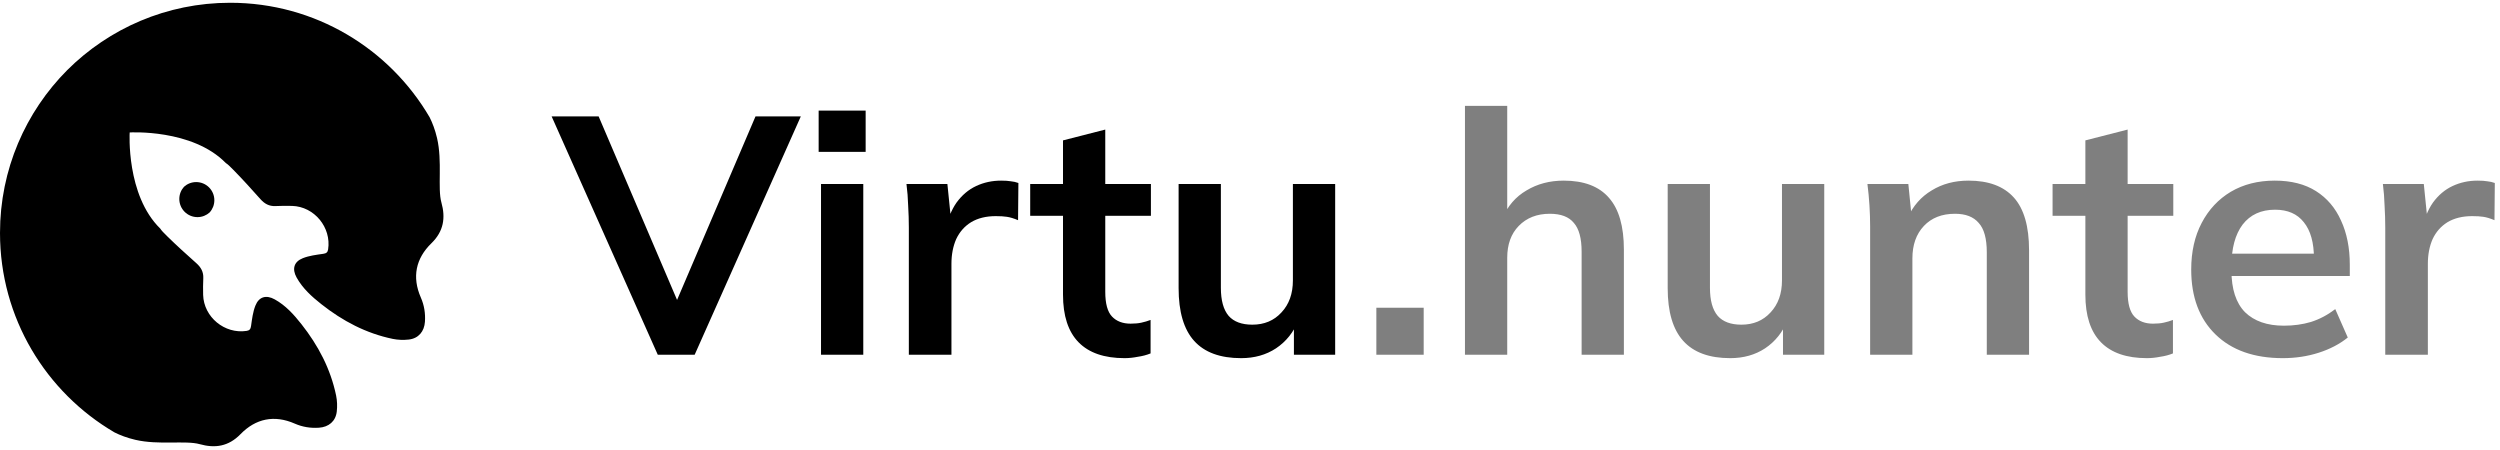
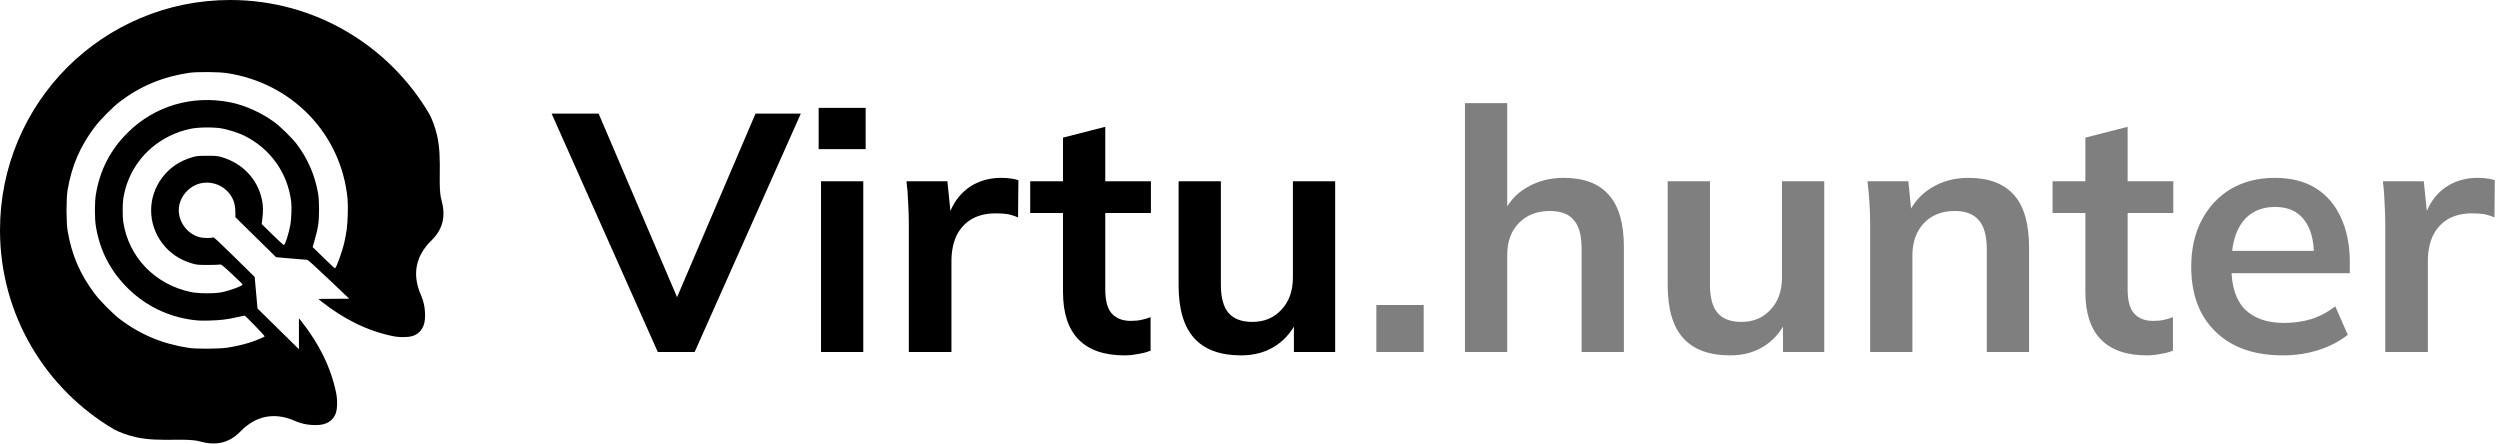
- <svg xmlns="http://www.w3.org/2000/svg" width="451" height="81" viewBox="0 0 451 81" fill="none">
-   <path d="M79.626 36.518C78.914 33.977 79.829 29.122 78.844 24.914C78.485 23.383 78.01 22.171 77.504 21.156C70.279 8.8 56.871 0.499 41.526 0.499C30.056 0.499 19.67 5.136 12.138 12.637C4.636 20.169 0 30.556 0 42.026C0 57.372 8.301 70.779 20.656 78.004C21.672 78.511 22.884 78.985 24.415 79.343C28.623 80.329 33.477 79.414 36.019 80.125C38.781 80.9 41.216 80.555 43.39 78.321C46.127 75.508 49.483 74.8 53.179 76.421C54.575 77.033 56.023 77.261 57.537 77.16C59.305 77.044 60.557 75.995 60.754 74.243C60.86 73.298 60.828 72.296 60.638 71.367C59.642 66.547 57.403 62.31 54.373 58.472C53.003 56.737 51.525 55.094 49.556 54.006C48.022 53.158 46.713 53.516 46.073 55.137C45.619 56.284 45.466 57.563 45.29 58.799C45.211 59.353 45.032 59.61 44.499 59.692C40.529 60.306 36.757 57.199 36.646 53.197C36.618 52.193 36.63 51.186 36.674 50.183C36.725 49.05 36.254 48.22 35.422 47.48C33.632 45.888 31.852 44.28 30.144 42.601C29.526 41.992 29.117 41.581 28.911 41.237L28.91 41.238C22.714 35.177 23.395 23.895 23.395 23.895C23.395 23.895 34.678 23.215 40.737 29.411L40.736 29.412C41.08 29.617 41.493 30.026 42.1 30.645C43.779 32.353 45.387 34.133 46.979 35.922C47.72 36.755 48.55 37.225 49.682 37.175C50.686 37.13 51.692 37.119 52.697 37.147C56.698 37.258 59.805 41.029 59.192 44.999C59.109 45.532 58.852 45.711 58.298 45.79C57.062 45.968 55.783 46.121 54.636 46.574C53.015 47.214 52.658 48.523 53.505 50.057C54.594 52.025 56.236 53.503 57.972 54.874C61.808 57.904 66.046 60.143 70.866 61.138C71.797 61.33 72.798 61.36 73.743 61.254C75.495 61.058 76.543 59.806 76.66 58.038C76.759 56.523 76.532 55.075 75.92 53.68C74.299 49.983 75.007 46.627 77.821 43.89C80.056 41.715 80.399 39.281 79.626 36.518Z" fill="black" />
-   <path d="M35.394 32.847C34.547 32.847 33.776 33.168 33.195 33.695C32.668 34.276 32.347 35.048 32.347 35.894C32.347 37.702 33.814 39.169 35.623 39.169C36.47 39.169 37.241 38.848 37.822 38.321C38.349 37.74 38.669 36.968 38.669 36.123C38.669 34.314 37.204 32.847 35.394 32.847Z" fill="black" />
-   <path d="M118.666 64L99.512 20.995H107.991L123.424 57.107H120.862L136.295 20.995H144.469L125.315 64H118.666ZM148.111 64V33.195H155.736V64H148.111ZM147.684 27.4V19.958H156.163V27.4H147.684ZM163.955 64V41.064C163.955 39.762 163.914 38.441 163.833 37.099C163.792 35.757 163.691 34.455 163.528 33.195H170.909L171.763 41.613H170.543C170.95 39.579 171.621 37.892 172.556 36.55C173.532 35.208 174.711 34.211 176.094 33.561C177.477 32.91 178.981 32.585 180.608 32.585C181.34 32.585 181.93 32.625 182.377 32.707C182.824 32.747 183.272 32.849 183.719 33.012L183.658 39.722C182.885 39.396 182.214 39.193 181.645 39.112C181.116 39.03 180.445 38.99 179.632 38.99C177.883 38.99 176.399 39.356 175.179 40.088C174 40.82 173.105 41.836 172.495 43.138C171.926 44.439 171.641 45.923 171.641 47.591V64H163.955ZM202.867 64.61C199.207 64.61 196.442 63.654 194.571 61.743C192.7 59.831 191.765 56.964 191.765 53.142V38.929H185.848V33.195H191.765V25.326L199.39 23.374V33.195H207.625V38.929H199.39V52.654C199.39 54.768 199.797 56.253 200.61 57.107C201.423 57.961 202.542 58.388 203.965 58.388C204.738 58.388 205.388 58.327 205.917 58.205C206.486 58.083 207.035 57.92 207.564 57.717V63.756C206.873 64.04 206.1 64.244 205.246 64.366C204.433 64.528 203.64 64.61 202.867 64.61ZM223.906 64.61C220.124 64.61 217.298 63.573 215.427 61.499C213.557 59.425 212.621 56.253 212.621 51.983V33.195H220.246V51.922C220.246 54.199 220.714 55.887 221.649 56.985C222.585 58.042 224.008 58.571 225.919 58.571C228.075 58.571 229.823 57.839 231.165 56.375C232.548 54.911 233.239 52.979 233.239 50.58V33.195H240.864V64H233.422V57.717H234.276C233.382 59.913 232.019 61.621 230.189 62.841C228.4 64.02 226.306 64.61 223.906 64.61Z" fill="black" />
-   <path opacity="0.5" d="M248.294 64V55.521H256.834V64H248.294ZM264.279 64V19.104H271.904V39.356H271.05C271.985 37.16 273.429 35.492 275.381 34.354C277.333 33.174 279.57 32.585 282.091 32.585C285.751 32.585 288.476 33.622 290.265 35.696C292.054 37.729 292.949 40.84 292.949 45.029V64H285.324V45.395C285.324 42.995 284.856 41.267 283.921 40.21C283.026 39.112 281.583 38.563 279.59 38.563C277.272 38.563 275.401 39.295 273.978 40.759C272.595 42.182 271.904 44.093 271.904 46.493V64H264.279ZM312.136 64.61C308.354 64.61 305.527 63.573 303.657 61.499C301.786 59.425 300.851 56.253 300.851 51.983V33.195H308.476V51.922C308.476 54.199 308.943 55.887 309.879 56.985C310.814 58.042 312.237 58.571 314.149 58.571C316.304 58.571 318.053 57.839 319.395 56.375C320.777 54.911 321.469 52.979 321.469 50.58V33.195H329.094V64H321.652V57.717H322.506C321.611 59.913 320.249 61.621 318.419 62.841C316.629 64.02 314.535 64.61 312.136 64.61ZM337.372 64V40.881C337.372 39.62 337.331 38.339 337.25 37.038C337.168 35.736 337.046 34.455 336.884 33.195H344.265L344.875 39.295H344.143C345.119 37.139 346.562 35.492 348.474 34.354C350.385 33.174 352.601 32.585 355.123 32.585C358.742 32.585 361.467 33.601 363.297 35.635C365.127 37.668 366.042 40.84 366.042 45.151V64H358.417V45.517C358.417 43.036 357.929 41.267 356.953 40.21C356.017 39.112 354.594 38.563 352.683 38.563C350.324 38.563 348.453 39.295 347.071 40.759C345.688 42.223 344.997 44.175 344.997 46.615V64H337.372ZM387.303 64.61C383.643 64.61 380.877 63.654 379.007 61.743C377.136 59.831 376.201 56.964 376.201 53.142V38.929H370.284V33.195H376.201V25.326L383.826 23.374V33.195H392.061V38.929H383.826V52.654C383.826 54.768 384.232 56.253 385.046 57.107C385.859 57.961 386.977 58.388 388.401 58.388C389.173 58.388 389.824 58.327 390.353 58.205C390.922 58.083 391.471 57.92 392 57.717V63.756C391.308 64.04 390.536 64.244 389.682 64.366C388.868 64.528 388.075 64.61 387.303 64.61ZM411.826 64.61C406.661 64.61 402.615 63.186 399.687 60.34C396.759 57.493 395.295 53.589 395.295 48.628C395.295 45.415 395.925 42.609 397.186 40.21C398.447 37.81 400.195 35.94 402.432 34.598C404.709 33.256 407.353 32.585 410.362 32.585C413.331 32.585 415.811 33.215 417.804 34.476C419.797 35.736 421.301 37.505 422.318 39.783C423.375 42.06 423.904 44.724 423.904 47.774V49.787H401.456V45.761H418.475L417.438 46.615C417.438 43.768 416.828 41.592 415.608 40.088C414.429 38.583 412.7 37.831 410.423 37.831C407.902 37.831 405.95 38.725 404.567 40.515C403.225 42.304 402.554 44.805 402.554 48.018V48.811C402.554 52.145 403.367 54.646 404.994 56.314C406.661 57.94 409 58.754 412.009 58.754C413.758 58.754 415.384 58.53 416.889 58.083C418.434 57.595 419.898 56.822 421.281 55.765L423.538 60.889C422.074 62.068 420.325 62.983 418.292 63.634C416.259 64.284 414.103 64.61 411.826 64.61ZM430.3 64V41.064C430.3 39.762 430.259 38.441 430.178 37.099C430.137 35.757 430.036 34.455 429.873 33.195H437.254L438.108 41.613H436.888C437.295 39.579 437.966 37.892 438.901 36.55C439.877 35.208 441.056 34.211 442.439 33.561C443.822 32.91 445.326 32.585 446.953 32.585C447.685 32.585 448.275 32.625 448.722 32.707C449.169 32.747 449.617 32.849 450.064 33.012L450.003 39.722C449.23 39.396 448.559 39.193 447.99 39.112C447.461 39.03 446.79 38.99 445.977 38.99C444.228 38.99 442.744 39.356 441.524 40.088C440.345 40.82 439.45 41.836 438.84 43.138C438.271 44.439 437.986 45.923 437.986 47.591V64H430.3Z" fill="black" />
+ <svg xmlns="http://www.w3.org/2000/svg" width="451" height="80" viewBox="0 0 451 80" fill="none">
+   <path fill-rule="evenodd" clip-rule="evenodd" d="M79.333 31.348C79.315 33.202 79.299 34.853 79.626 36.019C80.399 38.781 80.056 41.216 77.821 43.391C75.007 46.128 74.299 49.484 75.92 53.18C76.532 54.576 76.759 56.024 76.66 57.538C76.543 59.307 75.495 60.558 73.743 60.755C72.798 60.861 71.797 60.831 70.866 60.639C66.046 59.643 61.808 57.404 57.972 54.375C57.784 54.226 57.597 54.077 57.412 53.925L59.584 53.909L63 53.883L59.311 50.378C56.695 47.892 55.557 46.873 55.397 46.871C55.273 46.87 53.964 46.764 52.489 46.634L49.806 46.399L46.134 42.789L42.463 39.179L42.461 38.296C42.459 36.642 41.983 35.443 40.916 34.402C39.637 33.154 37.774 32.658 36.035 33.104C34.439 33.513 33.035 34.84 32.487 36.456C31.596 39.09 33.305 42.113 36.082 42.812C36.703 42.969 38.133 42.974 38.476 42.821C38.583 42.773 39.669 43.782 42.285 46.358L45.945 49.962L46.199 52.805L46.453 55.648L50.189 59.324L53.925 63V59.567V57.415C54.076 57.6 54.226 57.786 54.373 57.973C57.403 61.81 59.642 66.048 60.638 70.867C60.828 71.797 60.86 72.799 60.754 73.744C60.557 75.496 59.305 76.545 57.537 76.661C56.022 76.761 54.575 76.534 53.179 75.921C49.483 74.3 46.127 75.009 43.39 77.822C41.215 80.056 38.781 80.4 36.019 79.626C34.853 79.299 33.201 79.315 31.348 79.333C29.16 79.354 26.693 79.377 24.415 78.844C22.884 78.485 21.672 78.012 20.656 77.504C8.301 70.28 0 56.873 0 41.526C0 30.056 4.636 19.67 12.138 12.138C19.67 4.636 30.056 0 41.526 0C56.871 0 70.279 8.301 77.504 20.656C78.01 21.672 78.485 22.884 78.844 24.415C79.377 26.693 79.354 29.161 79.333 31.348ZM40.918 13.187C52.697 14.959 61.547 24.154 62.694 35.812C62.815 37.046 62.74 40.003 62.553 41.364C62.47 41.973 62.284 42.988 62.141 43.619C61.723 45.464 60.664 48.393 60.415 48.393C60.358 48.393 59.432 47.533 58.357 46.481L56.402 44.57L56.7 43.541C57.402 41.115 57.559 40.056 57.555 37.757C57.553 36.406 57.502 35.557 57.38 34.864C56.806 31.58 55.489 28.561 53.489 25.943C52.712 24.927 50.607 22.852 49.59 22.101C47.196 20.335 44.199 18.981 41.516 18.453C34.694 17.111 27.948 19.095 23.093 23.871C19.921 26.99 18.008 30.697 17.291 35.11C17.064 36.507 17.064 39.398 17.291 40.796C18.008 45.209 19.921 48.916 23.093 52.035C26.268 55.158 30.262 57.105 34.738 57.711C35.647 57.834 36.39 57.862 37.828 57.825C39.803 57.774 40.887 57.64 42.843 57.205C43.484 57.062 44.061 56.94 44.127 56.934C44.248 56.922 47.747 60.54 47.744 60.673C47.741 60.771 46.394 61.35 45.353 61.699C44.17 62.097 42.334 62.527 40.974 62.725C39.506 62.94 35.471 62.966 34.14 62.77C29.399 62.073 25.326 60.381 21.631 57.574C20.386 56.628 18.111 54.341 17.131 53.05C14.458 49.528 12.936 46.005 12.196 41.629C11.935 40.083 11.935 35.822 12.196 34.276C12.936 29.9 14.458 26.378 17.131 22.855C18.111 21.564 20.386 19.277 21.631 18.331C25.326 15.524 29.409 13.829 34.14 13.136C35.523 12.933 39.426 12.963 40.918 13.187ZM44.07 24.478C48.785 26.807 51.927 31.241 52.535 36.419C52.642 37.337 52.566 39.447 52.386 40.52C52.142 41.968 51.451 44.161 51.224 44.204C51.148 44.219 50.212 43.371 49.146 42.321L47.207 40.411L47.328 39.451C47.499 38.091 47.477 37.098 47.25 36.007C46.481 32.303 43.715 29.405 39.919 28.327C39.217 28.128 38.914 28.102 37.33 28.105C35.663 28.109 35.471 28.129 34.638 28.379C32.368 29.061 30.623 30.246 29.273 32.022C26.594 35.546 26.594 40.359 29.273 43.884C30.624 45.662 32.379 46.852 34.638 47.523C35.469 47.77 35.671 47.79 37.38 47.797C38.394 47.802 39.38 47.772 39.572 47.733C39.917 47.661 39.944 47.681 41.84 49.428C42.895 50.401 43.759 51.256 43.759 51.328C43.759 51.581 41.474 52.425 39.971 52.727C38.646 52.993 35.764 52.966 34.389 52.673C27.938 51.301 23.205 46.381 22.237 40.041C22.098 39.134 22.098 36.771 22.237 35.864C22.981 30.991 25.977 26.87 30.402 24.631C31.727 23.961 32.91 23.546 34.389 23.233C35.781 22.937 38.621 22.91 40.071 23.178C41.246 23.395 43.096 23.997 44.07 24.478Z" fill="black" />
+   <path d="M118.666 63.5L99.512 20.495H107.991L123.424 56.607H120.862L136.295 20.495H144.469L125.315 63.5H118.666ZM148.111 63.5V32.695H155.736V63.5H148.111ZM147.684 26.9V19.458H156.163V26.9H147.684ZM163.955 63.5V40.564C163.955 39.263 163.914 37.941 163.833 36.599C163.792 35.257 163.691 33.956 163.528 32.695H170.909L171.763 41.113H170.543C170.95 39.08 171.621 37.392 172.556 36.05C173.532 34.708 174.711 33.712 176.094 33.061C177.477 32.411 178.981 32.085 180.608 32.085C181.34 32.085 181.93 32.126 182.377 32.207C182.824 32.248 183.272 32.35 183.719 32.512L183.658 39.222C182.885 38.897 182.214 38.694 181.645 38.612C181.116 38.531 180.445 38.49 179.632 38.49C177.883 38.49 176.399 38.856 175.179 39.588C174 40.32 173.105 41.337 172.495 42.638C171.926 43.94 171.641 45.424 171.641 47.091V63.5H163.955ZM202.867 64.11C199.207 64.11 196.442 63.155 194.571 61.243C192.7 59.332 191.765 56.465 191.765 52.642V38.429H185.848V32.695H191.765V24.826L199.39 22.874V32.695H207.625V38.429H199.39V52.154C199.39 54.269 199.797 55.753 200.61 56.607C201.423 57.461 202.542 57.888 203.965 57.888C204.738 57.888 205.388 57.827 205.917 57.705C206.486 57.583 207.035 57.421 207.564 57.217V63.256C206.873 63.541 206.1 63.744 205.246 63.866C204.433 64.029 203.64 64.11 202.867 64.11ZM223.906 64.11C220.124 64.11 217.298 63.073 215.427 60.999C213.557 58.925 212.621 55.753 212.621 51.483V32.695H220.246V51.422C220.246 53.7 220.714 55.387 221.649 56.485C222.585 57.543 224.008 58.071 225.919 58.071C228.075 58.071 229.823 57.339 231.165 55.875C232.548 54.411 233.239 52.48 233.239 50.08V32.695H240.864V63.5H233.422V57.217H234.276C233.382 59.413 232.019 61.121 230.189 62.341C228.4 63.521 226.306 64.11 223.906 64.11Z" fill="black" />
+   <path opacity="0.5" d="M248.294 63.5V55.021H256.834V63.5H248.294ZM264.279 63.5V18.604H271.904V38.856H271.05C271.985 36.66 273.429 34.993 275.381 33.854C277.333 32.675 279.57 32.085 282.091 32.085C285.751 32.085 288.476 33.122 290.265 35.196C292.054 37.23 292.949 40.341 292.949 44.529V63.5H285.324V44.895C285.324 42.496 284.856 40.768 283.921 39.71C283.026 38.612 281.583 38.063 279.59 38.063C277.272 38.063 275.401 38.795 273.978 40.259C272.595 41.683 271.904 43.594 271.904 45.993V63.5H264.279ZM312.136 64.11C308.354 64.11 305.527 63.073 303.657 60.999C301.786 58.925 300.851 55.753 300.851 51.483V32.695H308.476V51.422C308.476 53.7 308.943 55.387 309.879 56.485C310.814 57.543 312.237 58.071 314.149 58.071C316.304 58.071 318.053 57.339 319.395 55.875C320.777 54.411 321.469 52.48 321.469 50.08V32.695H329.094V63.5H321.652V57.217H322.506C321.611 59.413 320.249 61.121 318.419 62.341C316.629 63.521 314.535 64.11 312.136 64.11ZM337.372 63.5V40.381C337.372 39.121 337.331 37.84 337.25 36.538C337.168 35.237 337.046 33.956 336.884 32.695H344.265L344.875 38.795H344.143C345.119 36.64 346.562 34.993 348.474 33.854C350.385 32.675 352.601 32.085 355.123 32.085C358.742 32.085 361.467 33.102 363.297 35.135C365.127 37.169 366.042 40.341 366.042 44.651V63.5H358.417V45.017C358.417 42.537 357.929 40.768 356.953 39.71C356.017 38.612 354.594 38.063 352.683 38.063C350.324 38.063 348.453 38.795 347.071 40.259C345.688 41.723 344.997 43.675 344.997 46.115V63.5H337.372ZM387.303 64.11C383.643 64.11 380.877 63.155 379.007 61.243C377.136 59.332 376.201 56.465 376.201 52.642V38.429H370.284V32.695H376.201V24.826L383.826 22.874V32.695H392.061V38.429H383.826V52.154C383.826 54.269 384.232 55.753 385.046 56.607C385.859 57.461 386.977 57.888 388.401 57.888C389.173 57.888 389.824 57.827 390.353 57.705C390.922 57.583 391.471 57.421 392 57.217V63.256C391.308 63.541 390.536 63.744 389.682 63.866C388.868 64.029 388.075 64.11 387.303 64.11ZM411.826 64.11C406.661 64.11 402.615 62.687 399.687 59.84C396.759 56.994 395.295 53.09 395.295 48.128C395.295 44.916 395.925 42.11 397.186 39.71C398.447 37.311 400.195 35.44 402.432 34.098C404.709 32.756 407.353 32.085 410.362 32.085C413.331 32.085 415.811 32.716 417.804 33.976C419.797 35.237 421.301 37.006 422.318 39.283C423.375 41.561 423.904 44.224 423.904 47.274V49.287H401.456V45.261H418.475L417.438 46.115C417.438 43.269 416.828 41.093 415.608 39.588C414.429 38.084 412.7 37.331 410.423 37.331C407.902 37.331 405.95 38.226 404.567 40.015C403.225 41.805 402.554 44.306 402.554 47.518V48.311C402.554 51.646 403.367 54.147 404.994 55.814C406.661 57.441 409 58.254 412.009 58.254C413.758 58.254 415.384 58.031 416.889 57.583C418.434 57.095 419.898 56.323 421.281 55.265L423.538 60.389C422.074 61.569 420.325 62.484 418.292 63.134C416.259 63.785 414.103 64.11 411.826 64.11ZM430.3 63.5V40.564C430.3 39.263 430.259 37.941 430.178 36.599C430.137 35.257 430.036 33.956 429.873 32.695H437.254L438.108 41.113H436.888C437.295 39.08 437.966 37.392 438.901 36.05C439.877 34.708 441.056 33.712 442.439 33.061C443.822 32.411 445.326 32.085 446.953 32.085C447.685 32.085 448.275 32.126 448.722 32.207C449.169 32.248 449.617 32.35 450.064 32.512L450.003 39.222C449.23 38.897 448.559 38.694 447.99 38.612C447.461 38.531 446.79 38.49 445.977 38.49C444.228 38.49 442.744 38.856 441.524 39.588C440.345 40.32 439.45 41.337 438.84 42.638C438.271 43.94 437.986 45.424 437.986 47.091V63.5H430.3Z" fill="black" />
</svg>
